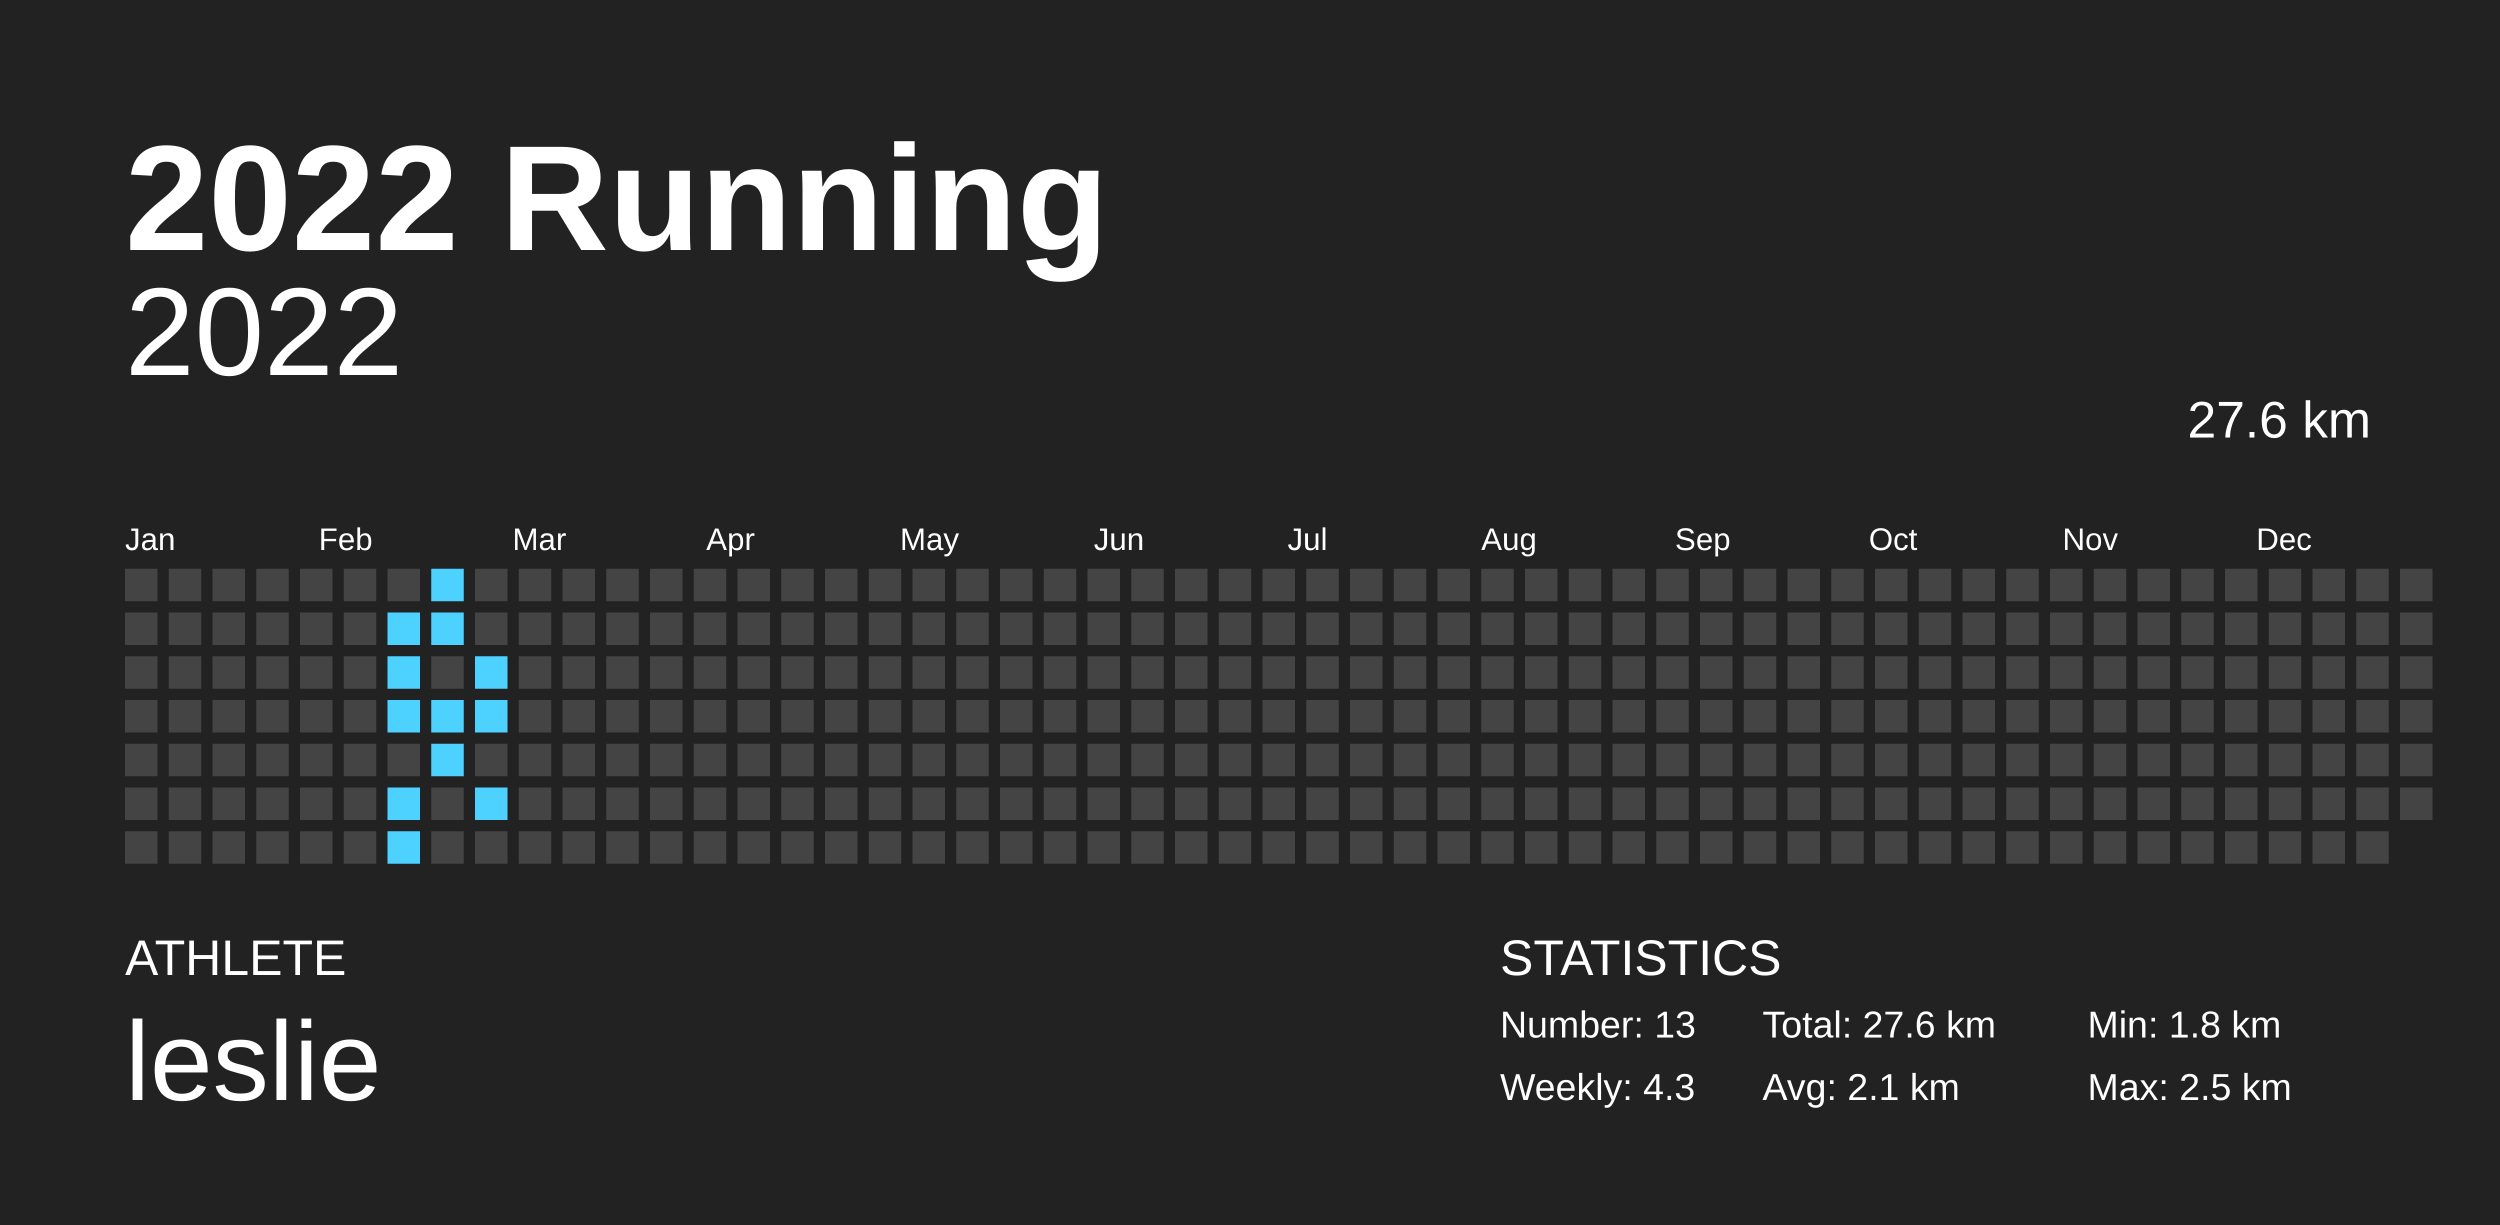
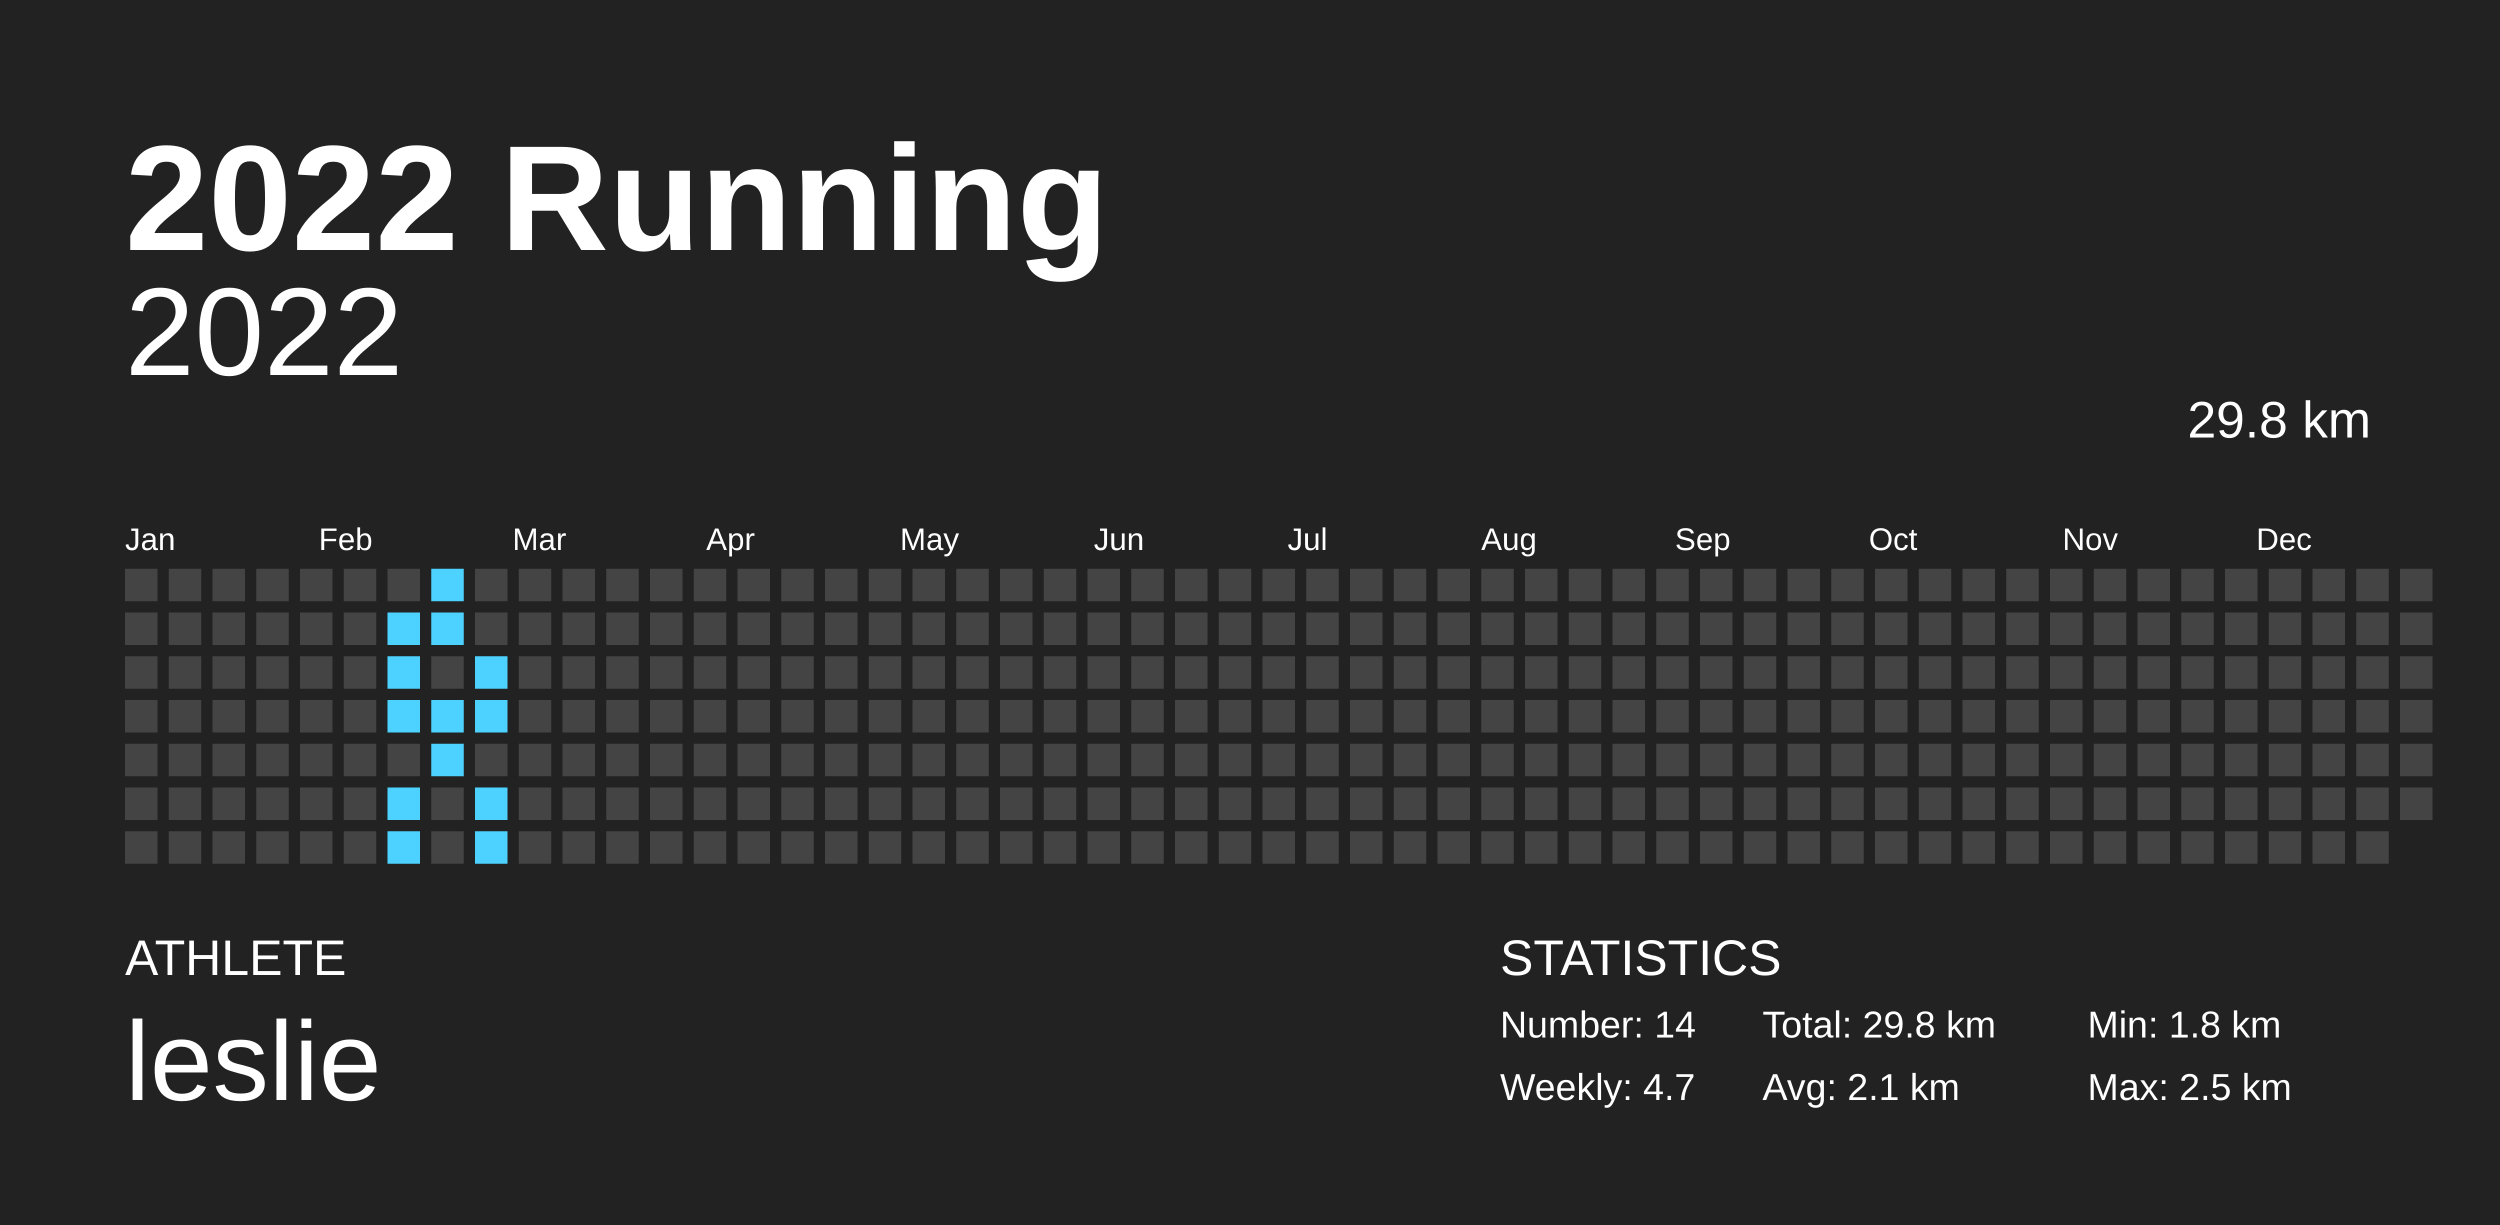
<svg xmlns="http://www.w3.org/2000/svg" baseProfile="full" height="98mm" version="1.1" viewBox="0,0,200,98" width="200mm">
  <defs />
  <rect fill="#222222" height="98" width="200" x="0" y="0" />
  <text fill="#FFFFFF" style="font-size:12px; font-family:Arial; font-weight:bold;" x="10" y="20">2022 Running</text>
  <text fill="#FFFFFF" style="font-size:4px; font-family:Arial" x="10" y="78">ATHLETE</text>
  <text fill="#FFFFFF" style="font-size:9px; font-family:Arial" x="10" y="88">leslie</text>
  <text fill="#FFFFFF" style="font-size:4px; font-family:Arial" x="120" y="78">STATISTICS</text>
-   <text fill="#FFFFFF" style="font-size:3px; font-family:Arial" x="120" y="83">Number: 13</text>
-   <text fill="#FFFFFF" style="font-size:3px; font-family:Arial" x="120" y="88">Weekly: 4.3</text>
-   <text fill="#FFFFFF" style="font-size:3px; font-family:Arial" x="141" y="83">Total: 27.6 km</text>
+   <text fill="#FFFFFF" style="font-size:3px; font-family:Arial" x="120" y="83">Number: 14</text>
+   <text fill="#FFFFFF" style="font-size:3px; font-family:Arial" x="120" y="88">Weekly: 4.7</text>
+   <text fill="#FFFFFF" style="font-size:3px; font-family:Arial" x="141" y="83">Total: 29.8 km</text>
  <text fill="#FFFFFF" style="font-size:3px; font-family:Arial" x="141" y="88">Avg: 2.1 km</text>
  <text fill="#FFFFFF" style="font-size:3px; font-family:Arial" x="167" y="83">Min: 1.8 km</text>
  <text fill="#FFFFFF" style="font-size:3px; font-family:Arial" x="167" y="88">Max: 2.5 km</text>
  <text alignment-baseline="hanging" fill="#FFFFFF" style="font-size:10.0px; font-family:Arial;" x="10" y="30">2022</text>
-   <text alignment-baseline="hanging" fill="#FFFFFF" style="font-size:4.125px; font-family:Arial;" x="175" y="35">27.6 km</text>
+   <text alignment-baseline="hanging" fill="#FFFFFF" style="font-size:4.125px; font-family:Arial;" x="175" y="35">29.8 km</text>
  <text fill="#FFFFFF" style="font-size:2.5px; font-family:Arial" x="10.0" y="44">Jan</text>
  <text fill="#FFFFFF" style="font-size:2.5px; font-family:Arial" x="25.5" y="44">Feb</text>
  <text fill="#FFFFFF" style="font-size:2.5px; font-family:Arial" x="41.0" y="44">Mar</text>
  <text fill="#FFFFFF" style="font-size:2.5px; font-family:Arial" x="56.5" y="44">Apr</text>
  <text fill="#FFFFFF" style="font-size:2.5px; font-family:Arial" x="72.0" y="44">May</text>
  <text fill="#FFFFFF" style="font-size:2.5px; font-family:Arial" x="87.5" y="44">Jun</text>
  <text fill="#FFFFFF" style="font-size:2.5px; font-family:Arial" x="103.0" y="44">Jul</text>
  <text fill="#FFFFFF" style="font-size:2.5px; font-family:Arial" x="118.5" y="44">Aug</text>
  <text fill="#FFFFFF" style="font-size:2.5px; font-family:Arial" x="134.0" y="44">Sep</text>
  <text fill="#FFFFFF" style="font-size:2.5px; font-family:Arial" x="149.5" y="44">Oct</text>
  <text fill="#FFFFFF" style="font-size:2.5px; font-family:Arial" x="165.0" y="44">Nov</text>
  <text fill="#FFFFFF" style="font-size:2.5px; font-family:Arial" x="180.5" y="44">Dec</text>
  <rect fill="#444444" height="2.6" width="2.6" x="10.0" y="45.5" />
  <rect fill="#444444" height="2.6" width="2.6" x="10.0" y="49.0" />
  <rect fill="#444444" height="2.6" width="2.6" x="10.0" y="52.5" />
  <rect fill="#444444" height="2.6" width="2.6" x="10.0" y="56.0" />
  <rect fill="#444444" height="2.6" width="2.6" x="10.0" y="59.5" />
  <rect fill="#444444" height="2.6" width="2.6" x="10.0" y="63.0" />
  <rect fill="#444444" height="2.6" width="2.6" x="10.0" y="66.5" />
  <rect fill="#444444" height="2.6" width="2.6" x="13.5" y="45.5" />
  <rect fill="#444444" height="2.6" width="2.6" x="13.5" y="49.0" />
  <rect fill="#444444" height="2.6" width="2.6" x="13.5" y="52.5" />
  <rect fill="#444444" height="2.6" width="2.6" x="13.5" y="56.0" />
  <rect fill="#444444" height="2.6" width="2.6" x="13.5" y="59.5" />
  <rect fill="#444444" height="2.6" width="2.6" x="13.5" y="63.0" />
  <rect fill="#444444" height="2.6" width="2.6" x="13.5" y="66.5" />
  <rect fill="#444444" height="2.6" width="2.6" x="17.0" y="45.5" />
  <rect fill="#444444" height="2.6" width="2.6" x="17.0" y="49.0" />
  <rect fill="#444444" height="2.6" width="2.6" x="17.0" y="52.5" />
  <rect fill="#444444" height="2.6" width="2.6" x="17.0" y="56.0" />
  <rect fill="#444444" height="2.6" width="2.6" x="17.0" y="59.5" />
  <rect fill="#444444" height="2.6" width="2.6" x="17.0" y="63.0" />
  <rect fill="#444444" height="2.6" width="2.6" x="17.0" y="66.5" />
  <rect fill="#444444" height="2.6" width="2.6" x="20.5" y="45.5" />
  <rect fill="#444444" height="2.6" width="2.6" x="20.5" y="49.0" />
  <rect fill="#444444" height="2.6" width="2.6" x="20.5" y="52.5" />
  <rect fill="#444444" height="2.6" width="2.6" x="20.5" y="56.0" />
  <rect fill="#444444" height="2.6" width="2.6" x="20.5" y="59.5" />
  <rect fill="#444444" height="2.6" width="2.6" x="20.5" y="63.0" />
  <rect fill="#444444" height="2.6" width="2.6" x="20.5" y="66.5" />
  <rect fill="#444444" height="2.6" width="2.6" x="24.0" y="45.5" />
  <rect fill="#444444" height="2.6" width="2.6" x="24.0" y="49.0" />
  <rect fill="#444444" height="2.6" width="2.6" x="24.0" y="52.5" />
  <rect fill="#444444" height="2.6" width="2.6" x="24.0" y="56.0" />
  <rect fill="#444444" height="2.6" width="2.6" x="24.0" y="59.5" />
  <rect fill="#444444" height="2.6" width="2.6" x="24.0" y="63.0" />
  <rect fill="#444444" height="2.6" width="2.6" x="24.0" y="66.5" />
  <rect fill="#444444" height="2.6" width="2.6" x="27.5" y="45.5" />
  <rect fill="#444444" height="2.6" width="2.6" x="27.5" y="49.0" />
  <rect fill="#444444" height="2.6" width="2.6" x="27.5" y="52.5" />
  <rect fill="#444444" height="2.6" width="2.6" x="27.5" y="56.0" />
  <rect fill="#444444" height="2.6" width="2.6" x="27.5" y="59.5" />
  <rect fill="#444444" height="2.6" width="2.6" x="27.5" y="63.0" />
  <rect fill="#444444" height="2.6" width="2.6" x="27.5" y="66.5" />
  <rect fill="#444444" height="2.6" width="2.6" x="31.0" y="45.5" />
  <rect fill="#4dd2ff" height="2.6" width="2.6" x="31.0" y="49.0" />
  <rect fill="#4dd2ff" height="2.6" width="2.6" x="31.0" y="52.5" />
  <rect fill="#4dd2ff" height="2.6" width="2.6" x="31.0" y="56.0" />
  <rect fill="#444444" height="2.6" width="2.6" x="31.0" y="59.5" />
  <rect fill="#4dd2ff" height="2.6" width="2.6" x="31.0" y="63.0" />
  <rect fill="#4dd2ff" height="2.6" width="2.6" x="31.0" y="66.5" />
  <rect fill="#4dd2ff" height="2.6" width="2.6" x="34.5" y="45.5" />
  <rect fill="#4dd2ff" height="2.6" width="2.6" x="34.5" y="49.0" />
  <rect fill="#444444" height="2.6" width="2.6" x="34.5" y="52.5" />
  <rect fill="#4dd2ff" height="2.6" width="2.6" x="34.5" y="56.0" />
  <rect fill="#4dd2ff" height="2.6" width="2.6" x="34.5" y="59.5" />
  <rect fill="#444444" height="2.6" width="2.6" x="34.5" y="63.0" />
  <rect fill="#444444" height="2.6" width="2.6" x="34.5" y="66.5" />
  <rect fill="#444444" height="2.6" width="2.6" x="38.0" y="45.5" />
  <rect fill="#444444" height="2.6" width="2.6" x="38.0" y="49.0" />
  <rect fill="#4dd2ff" height="2.6" width="2.6" x="38.0" y="52.5" />
  <rect fill="#4dd2ff" height="2.6" width="2.6" x="38.0" y="56.0" />
  <rect fill="#444444" height="2.6" width="2.6" x="38.0" y="59.5" />
  <rect fill="#4dd2ff" height="2.6" width="2.6" x="38.0" y="63.0" />
-   <rect fill="#444444" height="2.6" width="2.6" x="38.0" y="66.5" />
+   <rect fill="#4dd2ff" height="2.6" width="2.6" x="38.0" y="66.5" />
  <rect fill="#444444" height="2.6" width="2.6" x="41.5" y="45.5" />
  <rect fill="#444444" height="2.6" width="2.6" x="41.5" y="49.0" />
  <rect fill="#444444" height="2.6" width="2.6" x="41.5" y="52.5" />
  <rect fill="#444444" height="2.6" width="2.6" x="41.5" y="56.0" />
  <rect fill="#444444" height="2.6" width="2.6" x="41.5" y="59.5" />
  <rect fill="#444444" height="2.6" width="2.6" x="41.5" y="63.0" />
  <rect fill="#444444" height="2.6" width="2.6" x="41.5" y="66.5" />
  <rect fill="#444444" height="2.6" width="2.6" x="45.0" y="45.5" />
  <rect fill="#444444" height="2.6" width="2.6" x="45.0" y="49.0" />
  <rect fill="#444444" height="2.6" width="2.6" x="45.0" y="52.5" />
  <rect fill="#444444" height="2.6" width="2.6" x="45.0" y="56.0" />
  <rect fill="#444444" height="2.6" width="2.6" x="45.0" y="59.5" />
  <rect fill="#444444" height="2.6" width="2.6" x="45.0" y="63.0" />
  <rect fill="#444444" height="2.6" width="2.6" x="45.0" y="66.5" />
  <rect fill="#444444" height="2.6" width="2.6" x="48.5" y="45.5" />
  <rect fill="#444444" height="2.6" width="2.6" x="48.5" y="49.0" />
  <rect fill="#444444" height="2.6" width="2.6" x="48.5" y="52.5" />
  <rect fill="#444444" height="2.6" width="2.6" x="48.5" y="56.0" />
  <rect fill="#444444" height="2.6" width="2.6" x="48.5" y="59.5" />
  <rect fill="#444444" height="2.6" width="2.6" x="48.5" y="63.0" />
  <rect fill="#444444" height="2.6" width="2.6" x="48.5" y="66.5" />
  <rect fill="#444444" height="2.6" width="2.6" x="52.0" y="45.5" />
  <rect fill="#444444" height="2.6" width="2.6" x="52.0" y="49.0" />
  <rect fill="#444444" height="2.6" width="2.6" x="52.0" y="52.5" />
  <rect fill="#444444" height="2.6" width="2.6" x="52.0" y="56.0" />
  <rect fill="#444444" height="2.6" width="2.6" x="52.0" y="59.5" />
  <rect fill="#444444" height="2.6" width="2.6" x="52.0" y="63.0" />
  <rect fill="#444444" height="2.6" width="2.6" x="52.0" y="66.5" />
  <rect fill="#444444" height="2.6" width="2.6" x="55.5" y="45.5" />
  <rect fill="#444444" height="2.6" width="2.6" x="55.5" y="49.0" />
  <rect fill="#444444" height="2.6" width="2.6" x="55.5" y="52.5" />
  <rect fill="#444444" height="2.6" width="2.6" x="55.5" y="56.0" />
  <rect fill="#444444" height="2.6" width="2.6" x="55.5" y="59.5" />
  <rect fill="#444444" height="2.6" width="2.6" x="55.5" y="63.0" />
  <rect fill="#444444" height="2.6" width="2.6" x="55.5" y="66.5" />
  <rect fill="#444444" height="2.6" width="2.6" x="59.0" y="45.5" />
  <rect fill="#444444" height="2.6" width="2.6" x="59.0" y="49.0" />
  <rect fill="#444444" height="2.6" width="2.6" x="59.0" y="52.5" />
  <rect fill="#444444" height="2.6" width="2.6" x="59.0" y="56.0" />
  <rect fill="#444444" height="2.6" width="2.6" x="59.0" y="59.5" />
  <rect fill="#444444" height="2.6" width="2.6" x="59.0" y="63.0" />
  <rect fill="#444444" height="2.6" width="2.6" x="59.0" y="66.5" />
  <rect fill="#444444" height="2.6" width="2.6" x="62.5" y="45.5" />
  <rect fill="#444444" height="2.6" width="2.6" x="62.5" y="49.0" />
  <rect fill="#444444" height="2.6" width="2.6" x="62.5" y="52.5" />
  <rect fill="#444444" height="2.6" width="2.6" x="62.5" y="56.0" />
  <rect fill="#444444" height="2.6" width="2.6" x="62.5" y="59.5" />
  <rect fill="#444444" height="2.6" width="2.6" x="62.5" y="63.0" />
  <rect fill="#444444" height="2.6" width="2.6" x="62.5" y="66.5" />
  <rect fill="#444444" height="2.6" width="2.6" x="66.0" y="45.5" />
  <rect fill="#444444" height="2.6" width="2.6" x="66.0" y="49.0" />
  <rect fill="#444444" height="2.6" width="2.6" x="66.0" y="52.5" />
  <rect fill="#444444" height="2.6" width="2.6" x="66.0" y="56.0" />
  <rect fill="#444444" height="2.6" width="2.6" x="66.0" y="59.5" />
  <rect fill="#444444" height="2.6" width="2.6" x="66.0" y="63.0" />
  <rect fill="#444444" height="2.6" width="2.6" x="66.0" y="66.5" />
  <rect fill="#444444" height="2.6" width="2.6" x="69.5" y="45.5" />
  <rect fill="#444444" height="2.6" width="2.6" x="69.5" y="49.0" />
  <rect fill="#444444" height="2.6" width="2.6" x="69.5" y="52.5" />
  <rect fill="#444444" height="2.6" width="2.6" x="69.5" y="56.0" />
  <rect fill="#444444" height="2.6" width="2.6" x="69.5" y="59.5" />
  <rect fill="#444444" height="2.6" width="2.6" x="69.5" y="63.0" />
  <rect fill="#444444" height="2.6" width="2.6" x="69.5" y="66.5" />
  <rect fill="#444444" height="2.6" width="2.6" x="73.0" y="45.5" />
  <rect fill="#444444" height="2.6" width="2.6" x="73.0" y="49.0" />
  <rect fill="#444444" height="2.6" width="2.6" x="73.0" y="52.5" />
  <rect fill="#444444" height="2.6" width="2.6" x="73.0" y="56.0" />
  <rect fill="#444444" height="2.6" width="2.6" x="73.0" y="59.5" />
  <rect fill="#444444" height="2.6" width="2.6" x="73.0" y="63.0" />
  <rect fill="#444444" height="2.6" width="2.6" x="73.0" y="66.5" />
  <rect fill="#444444" height="2.6" width="2.6" x="76.5" y="45.5" />
  <rect fill="#444444" height="2.6" width="2.6" x="76.5" y="49.0" />
  <rect fill="#444444" height="2.6" width="2.6" x="76.5" y="52.5" />
  <rect fill="#444444" height="2.6" width="2.6" x="76.5" y="56.0" />
  <rect fill="#444444" height="2.6" width="2.6" x="76.5" y="59.5" />
  <rect fill="#444444" height="2.6" width="2.6" x="76.5" y="63.0" />
  <rect fill="#444444" height="2.6" width="2.6" x="76.5" y="66.5" />
  <rect fill="#444444" height="2.6" width="2.6" x="80.0" y="45.5" />
  <rect fill="#444444" height="2.6" width="2.6" x="80.0" y="49.0" />
  <rect fill="#444444" height="2.6" width="2.6" x="80.0" y="52.5" />
  <rect fill="#444444" height="2.6" width="2.6" x="80.0" y="56.0" />
  <rect fill="#444444" height="2.6" width="2.6" x="80.0" y="59.5" />
  <rect fill="#444444" height="2.6" width="2.6" x="80.0" y="63.0" />
  <rect fill="#444444" height="2.6" width="2.6" x="80.0" y="66.5" />
  <rect fill="#444444" height="2.6" width="2.6" x="83.5" y="45.5" />
  <rect fill="#444444" height="2.6" width="2.6" x="83.5" y="49.0" />
  <rect fill="#444444" height="2.6" width="2.6" x="83.5" y="52.5" />
  <rect fill="#444444" height="2.6" width="2.6" x="83.5" y="56.0" />
  <rect fill="#444444" height="2.6" width="2.6" x="83.5" y="59.5" />
  <rect fill="#444444" height="2.6" width="2.6" x="83.5" y="63.0" />
  <rect fill="#444444" height="2.6" width="2.6" x="83.5" y="66.5" />
  <rect fill="#444444" height="2.6" width="2.6" x="87.0" y="45.5" />
  <rect fill="#444444" height="2.6" width="2.6" x="87.0" y="49.0" />
  <rect fill="#444444" height="2.6" width="2.6" x="87.0" y="52.5" />
  <rect fill="#444444" height="2.6" width="2.6" x="87.0" y="56.0" />
  <rect fill="#444444" height="2.6" width="2.6" x="87.0" y="59.5" />
  <rect fill="#444444" height="2.6" width="2.6" x="87.0" y="63.0" />
  <rect fill="#444444" height="2.6" width="2.6" x="87.0" y="66.5" />
  <rect fill="#444444" height="2.6" width="2.6" x="90.5" y="45.5" />
  <rect fill="#444444" height="2.6" width="2.6" x="90.5" y="49.0" />
  <rect fill="#444444" height="2.6" width="2.6" x="90.5" y="52.5" />
  <rect fill="#444444" height="2.6" width="2.6" x="90.5" y="56.0" />
  <rect fill="#444444" height="2.6" width="2.6" x="90.5" y="59.5" />
  <rect fill="#444444" height="2.6" width="2.6" x="90.5" y="63.0" />
  <rect fill="#444444" height="2.6" width="2.6" x="90.5" y="66.5" />
  <rect fill="#444444" height="2.6" width="2.6" x="94.0" y="45.5" />
  <rect fill="#444444" height="2.6" width="2.6" x="94.0" y="49.0" />
  <rect fill="#444444" height="2.6" width="2.6" x="94.0" y="52.5" />
  <rect fill="#444444" height="2.6" width="2.6" x="94.0" y="56.0" />
  <rect fill="#444444" height="2.6" width="2.6" x="94.0" y="59.5" />
  <rect fill="#444444" height="2.6" width="2.6" x="94.0" y="63.0" />
  <rect fill="#444444" height="2.6" width="2.6" x="94.0" y="66.5" />
  <rect fill="#444444" height="2.6" width="2.6" x="97.5" y="45.5" />
  <rect fill="#444444" height="2.6" width="2.6" x="97.5" y="49.0" />
  <rect fill="#444444" height="2.6" width="2.6" x="97.5" y="52.5" />
  <rect fill="#444444" height="2.6" width="2.6" x="97.5" y="56.0" />
  <rect fill="#444444" height="2.6" width="2.6" x="97.5" y="59.5" />
  <rect fill="#444444" height="2.6" width="2.6" x="97.5" y="63.0" />
  <rect fill="#444444" height="2.6" width="2.6" x="97.5" y="66.5" />
  <rect fill="#444444" height="2.6" width="2.6" x="101.0" y="45.5" />
  <rect fill="#444444" height="2.6" width="2.6" x="101.0" y="49.0" />
  <rect fill="#444444" height="2.6" width="2.6" x="101.0" y="52.5" />
  <rect fill="#444444" height="2.6" width="2.6" x="101.0" y="56.0" />
  <rect fill="#444444" height="2.6" width="2.6" x="101.0" y="59.5" />
  <rect fill="#444444" height="2.6" width="2.6" x="101.0" y="63.0" />
  <rect fill="#444444" height="2.6" width="2.6" x="101.0" y="66.5" />
  <rect fill="#444444" height="2.6" width="2.6" x="104.5" y="45.5" />
  <rect fill="#444444" height="2.6" width="2.6" x="104.5" y="49.0" />
  <rect fill="#444444" height="2.6" width="2.6" x="104.5" y="52.5" />
  <rect fill="#444444" height="2.6" width="2.6" x="104.5" y="56.0" />
  <rect fill="#444444" height="2.6" width="2.6" x="104.5" y="59.5" />
  <rect fill="#444444" height="2.6" width="2.6" x="104.5" y="63.0" />
  <rect fill="#444444" height="2.6" width="2.6" x="104.5" y="66.5" />
  <rect fill="#444444" height="2.6" width="2.6" x="108.0" y="45.5" />
  <rect fill="#444444" height="2.6" width="2.6" x="108.0" y="49.0" />
  <rect fill="#444444" height="2.6" width="2.6" x="108.0" y="52.5" />
  <rect fill="#444444" height="2.6" width="2.6" x="108.0" y="56.0" />
  <rect fill="#444444" height="2.6" width="2.6" x="108.0" y="59.5" />
  <rect fill="#444444" height="2.6" width="2.6" x="108.0" y="63.0" />
  <rect fill="#444444" height="2.6" width="2.6" x="108.0" y="66.5" />
  <rect fill="#444444" height="2.6" width="2.6" x="111.5" y="45.5" />
  <rect fill="#444444" height="2.6" width="2.6" x="111.5" y="49.0" />
  <rect fill="#444444" height="2.6" width="2.6" x="111.5" y="52.5" />
  <rect fill="#444444" height="2.6" width="2.6" x="111.5" y="56.0" />
  <rect fill="#444444" height="2.6" width="2.6" x="111.5" y="59.5" />
  <rect fill="#444444" height="2.6" width="2.6" x="111.5" y="63.0" />
  <rect fill="#444444" height="2.6" width="2.6" x="111.5" y="66.5" />
  <rect fill="#444444" height="2.6" width="2.6" x="115.0" y="45.5" />
  <rect fill="#444444" height="2.6" width="2.6" x="115.0" y="49.0" />
  <rect fill="#444444" height="2.6" width="2.6" x="115.0" y="52.5" />
  <rect fill="#444444" height="2.6" width="2.6" x="115.0" y="56.0" />
  <rect fill="#444444" height="2.6" width="2.6" x="115.0" y="59.5" />
  <rect fill="#444444" height="2.6" width="2.6" x="115.0" y="63.0" />
  <rect fill="#444444" height="2.6" width="2.6" x="115.0" y="66.5" />
  <rect fill="#444444" height="2.6" width="2.6" x="118.5" y="45.5" />
  <rect fill="#444444" height="2.6" width="2.6" x="118.5" y="49.0" />
  <rect fill="#444444" height="2.6" width="2.6" x="118.5" y="52.5" />
  <rect fill="#444444" height="2.6" width="2.6" x="118.5" y="56.0" />
  <rect fill="#444444" height="2.6" width="2.6" x="118.5" y="59.5" />
  <rect fill="#444444" height="2.6" width="2.6" x="118.5" y="63.0" />
  <rect fill="#444444" height="2.6" width="2.6" x="118.5" y="66.5" />
  <rect fill="#444444" height="2.6" width="2.6" x="122.0" y="45.5" />
  <rect fill="#444444" height="2.6" width="2.6" x="122.0" y="49.0" />
  <rect fill="#444444" height="2.6" width="2.6" x="122.0" y="52.5" />
  <rect fill="#444444" height="2.6" width="2.6" x="122.0" y="56.0" />
  <rect fill="#444444" height="2.6" width="2.6" x="122.0" y="59.5" />
  <rect fill="#444444" height="2.6" width="2.6" x="122.0" y="63.0" />
  <rect fill="#444444" height="2.6" width="2.6" x="122.0" y="66.5" />
  <rect fill="#444444" height="2.6" width="2.6" x="125.5" y="45.5" />
  <rect fill="#444444" height="2.6" width="2.6" x="125.5" y="49.0" />
  <rect fill="#444444" height="2.6" width="2.6" x="125.5" y="52.5" />
  <rect fill="#444444" height="2.6" width="2.6" x="125.5" y="56.0" />
  <rect fill="#444444" height="2.6" width="2.6" x="125.5" y="59.5" />
  <rect fill="#444444" height="2.6" width="2.6" x="125.5" y="63.0" />
  <rect fill="#444444" height="2.6" width="2.6" x="125.5" y="66.5" />
  <rect fill="#444444" height="2.6" width="2.6" x="129.0" y="45.5" />
  <rect fill="#444444" height="2.6" width="2.6" x="129.0" y="49.0" />
  <rect fill="#444444" height="2.6" width="2.6" x="129.0" y="52.5" />
  <rect fill="#444444" height="2.6" width="2.6" x="129.0" y="56.0" />
  <rect fill="#444444" height="2.6" width="2.6" x="129.0" y="59.5" />
  <rect fill="#444444" height="2.6" width="2.6" x="129.0" y="63.0" />
  <rect fill="#444444" height="2.6" width="2.6" x="129.0" y="66.5" />
  <rect fill="#444444" height="2.6" width="2.6" x="132.5" y="45.5" />
  <rect fill="#444444" height="2.6" width="2.6" x="132.5" y="49.0" />
  <rect fill="#444444" height="2.6" width="2.6" x="132.5" y="52.5" />
  <rect fill="#444444" height="2.6" width="2.6" x="132.5" y="56.0" />
  <rect fill="#444444" height="2.6" width="2.6" x="132.5" y="59.5" />
  <rect fill="#444444" height="2.6" width="2.6" x="132.5" y="63.0" />
  <rect fill="#444444" height="2.6" width="2.6" x="132.5" y="66.5" />
  <rect fill="#444444" height="2.6" width="2.6" x="136.0" y="45.5" />
  <rect fill="#444444" height="2.6" width="2.6" x="136.0" y="49.0" />
  <rect fill="#444444" height="2.6" width="2.6" x="136.0" y="52.5" />
  <rect fill="#444444" height="2.6" width="2.6" x="136.0" y="56.0" />
  <rect fill="#444444" height="2.6" width="2.6" x="136.0" y="59.5" />
  <rect fill="#444444" height="2.6" width="2.6" x="136.0" y="63.0" />
  <rect fill="#444444" height="2.6" width="2.6" x="136.0" y="66.5" />
  <rect fill="#444444" height="2.6" width="2.6" x="139.5" y="45.5" />
  <rect fill="#444444" height="2.6" width="2.6" x="139.5" y="49.0" />
  <rect fill="#444444" height="2.6" width="2.6" x="139.5" y="52.5" />
  <rect fill="#444444" height="2.6" width="2.6" x="139.5" y="56.0" />
  <rect fill="#444444" height="2.6" width="2.6" x="139.5" y="59.5" />
  <rect fill="#444444" height="2.6" width="2.6" x="139.5" y="63.0" />
  <rect fill="#444444" height="2.6" width="2.6" x="139.5" y="66.5" />
  <rect fill="#444444" height="2.6" width="2.6" x="143.0" y="45.5" />
  <rect fill="#444444" height="2.6" width="2.6" x="143.0" y="49.0" />
  <rect fill="#444444" height="2.6" width="2.6" x="143.0" y="52.5" />
  <rect fill="#444444" height="2.6" width="2.6" x="143.0" y="56.0" />
  <rect fill="#444444" height="2.6" width="2.6" x="143.0" y="59.5" />
  <rect fill="#444444" height="2.6" width="2.6" x="143.0" y="63.0" />
  <rect fill="#444444" height="2.6" width="2.6" x="143.0" y="66.5" />
  <rect fill="#444444" height="2.6" width="2.6" x="146.5" y="45.5" />
  <rect fill="#444444" height="2.6" width="2.6" x="146.5" y="49.0" />
  <rect fill="#444444" height="2.6" width="2.6" x="146.5" y="52.5" />
  <rect fill="#444444" height="2.6" width="2.6" x="146.5" y="56.0" />
  <rect fill="#444444" height="2.6" width="2.6" x="146.5" y="59.5" />
  <rect fill="#444444" height="2.6" width="2.6" x="146.5" y="63.0" />
  <rect fill="#444444" height="2.6" width="2.6" x="146.5" y="66.5" />
  <rect fill="#444444" height="2.6" width="2.6" x="150.0" y="45.5" />
  <rect fill="#444444" height="2.6" width="2.6" x="150.0" y="49.0" />
  <rect fill="#444444" height="2.6" width="2.6" x="150.0" y="52.5" />
  <rect fill="#444444" height="2.6" width="2.6" x="150.0" y="56.0" />
  <rect fill="#444444" height="2.6" width="2.6" x="150.0" y="59.5" />
  <rect fill="#444444" height="2.6" width="2.6" x="150.0" y="63.0" />
  <rect fill="#444444" height="2.6" width="2.6" x="150.0" y="66.5" />
  <rect fill="#444444" height="2.6" width="2.6" x="153.5" y="45.5" />
  <rect fill="#444444" height="2.6" width="2.6" x="153.5" y="49.0" />
  <rect fill="#444444" height="2.6" width="2.6" x="153.5" y="52.5" />
  <rect fill="#444444" height="2.6" width="2.6" x="153.5" y="56.0" />
  <rect fill="#444444" height="2.6" width="2.6" x="153.5" y="59.5" />
  <rect fill="#444444" height="2.6" width="2.6" x="153.5" y="63.0" />
  <rect fill="#444444" height="2.6" width="2.6" x="153.5" y="66.5" />
  <rect fill="#444444" height="2.6" width="2.6" x="157.0" y="45.5" />
  <rect fill="#444444" height="2.6" width="2.6" x="157.0" y="49.0" />
  <rect fill="#444444" height="2.6" width="2.6" x="157.0" y="52.5" />
  <rect fill="#444444" height="2.6" width="2.6" x="157.0" y="56.0" />
  <rect fill="#444444" height="2.6" width="2.6" x="157.0" y="59.5" />
  <rect fill="#444444" height="2.6" width="2.6" x="157.0" y="63.0" />
  <rect fill="#444444" height="2.6" width="2.6" x="157.0" y="66.5" />
  <rect fill="#444444" height="2.6" width="2.6" x="160.5" y="45.5" />
  <rect fill="#444444" height="2.6" width="2.6" x="160.5" y="49.0" />
  <rect fill="#444444" height="2.6" width="2.6" x="160.5" y="52.5" />
  <rect fill="#444444" height="2.6" width="2.6" x="160.5" y="56.0" />
  <rect fill="#444444" height="2.6" width="2.6" x="160.5" y="59.5" />
  <rect fill="#444444" height="2.6" width="2.6" x="160.5" y="63.0" />
  <rect fill="#444444" height="2.6" width="2.6" x="160.5" y="66.5" />
  <rect fill="#444444" height="2.6" width="2.6" x="164.0" y="45.5" />
  <rect fill="#444444" height="2.6" width="2.6" x="164.0" y="49.0" />
  <rect fill="#444444" height="2.6" width="2.6" x="164.0" y="52.5" />
  <rect fill="#444444" height="2.6" width="2.6" x="164.0" y="56.0" />
  <rect fill="#444444" height="2.6" width="2.6" x="164.0" y="59.5" />
  <rect fill="#444444" height="2.6" width="2.6" x="164.0" y="63.0" />
  <rect fill="#444444" height="2.6" width="2.6" x="164.0" y="66.5" />
  <rect fill="#444444" height="2.6" width="2.6" x="167.5" y="45.5" />
  <rect fill="#444444" height="2.6" width="2.6" x="167.5" y="49.0" />
  <rect fill="#444444" height="2.6" width="2.6" x="167.5" y="52.5" />
  <rect fill="#444444" height="2.6" width="2.6" x="167.5" y="56.0" />
  <rect fill="#444444" height="2.6" width="2.6" x="167.5" y="59.5" />
  <rect fill="#444444" height="2.6" width="2.6" x="167.5" y="63.0" />
  <rect fill="#444444" height="2.6" width="2.6" x="167.5" y="66.5" />
  <rect fill="#444444" height="2.6" width="2.6" x="171.0" y="45.5" />
  <rect fill="#444444" height="2.6" width="2.6" x="171.0" y="49.0" />
  <rect fill="#444444" height="2.6" width="2.6" x="171.0" y="52.5" />
  <rect fill="#444444" height="2.6" width="2.6" x="171.0" y="56.0" />
  <rect fill="#444444" height="2.6" width="2.6" x="171.0" y="59.5" />
  <rect fill="#444444" height="2.6" width="2.6" x="171.0" y="63.0" />
  <rect fill="#444444" height="2.6" width="2.6" x="171.0" y="66.5" />
  <rect fill="#444444" height="2.6" width="2.6" x="174.5" y="45.5" />
  <rect fill="#444444" height="2.6" width="2.6" x="174.5" y="49.0" />
  <rect fill="#444444" height="2.6" width="2.6" x="174.5" y="52.5" />
  <rect fill="#444444" height="2.6" width="2.6" x="174.5" y="56.0" />
  <rect fill="#444444" height="2.6" width="2.6" x="174.5" y="59.5" />
  <rect fill="#444444" height="2.6" width="2.6" x="174.5" y="63.0" />
  <rect fill="#444444" height="2.6" width="2.6" x="174.5" y="66.5" />
  <rect fill="#444444" height="2.6" width="2.6" x="178.0" y="45.5" />
  <rect fill="#444444" height="2.6" width="2.6" x="178.0" y="49.0" />
  <rect fill="#444444" height="2.6" width="2.6" x="178.0" y="52.5" />
  <rect fill="#444444" height="2.6" width="2.6" x="178.0" y="56.0" />
  <rect fill="#444444" height="2.6" width="2.6" x="178.0" y="59.5" />
  <rect fill="#444444" height="2.6" width="2.6" x="178.0" y="63.0" />
  <rect fill="#444444" height="2.6" width="2.6" x="178.0" y="66.5" />
  <rect fill="#444444" height="2.6" width="2.6" x="181.5" y="45.5" />
  <rect fill="#444444" height="2.6" width="2.6" x="181.5" y="49.0" />
  <rect fill="#444444" height="2.6" width="2.6" x="181.5" y="52.5" />
  <rect fill="#444444" height="2.6" width="2.6" x="181.5" y="56.0" />
  <rect fill="#444444" height="2.6" width="2.6" x="181.5" y="59.5" />
  <rect fill="#444444" height="2.6" width="2.6" x="181.5" y="63.0" />
  <rect fill="#444444" height="2.6" width="2.6" x="181.5" y="66.5" />
  <rect fill="#444444" height="2.6" width="2.6" x="185.0" y="45.5" />
  <rect fill="#444444" height="2.6" width="2.6" x="185.0" y="49.0" />
  <rect fill="#444444" height="2.6" width="2.6" x="185.0" y="52.5" />
  <rect fill="#444444" height="2.6" width="2.6" x="185.0" y="56.0" />
  <rect fill="#444444" height="2.6" width="2.6" x="185.0" y="59.5" />
  <rect fill="#444444" height="2.6" width="2.6" x="185.0" y="63.0" />
  <rect fill="#444444" height="2.6" width="2.6" x="185.0" y="66.5" />
  <rect fill="#444444" height="2.6" width="2.6" x="188.5" y="45.5" />
  <rect fill="#444444" height="2.6" width="2.6" x="188.5" y="49.0" />
  <rect fill="#444444" height="2.6" width="2.6" x="188.5" y="52.5" />
  <rect fill="#444444" height="2.6" width="2.6" x="188.5" y="56.0" />
  <rect fill="#444444" height="2.6" width="2.6" x="188.5" y="59.5" />
  <rect fill="#444444" height="2.6" width="2.6" x="188.5" y="63.0" />
  <rect fill="#444444" height="2.6" width="2.6" x="188.5" y="66.5" />
  <rect fill="#444444" height="2.6" width="2.6" x="192.0" y="45.5" />
  <rect fill="#444444" height="2.6" width="2.6" x="192.0" y="49.0" />
  <rect fill="#444444" height="2.6" width="2.6" x="192.0" y="52.5" />
  <rect fill="#444444" height="2.6" width="2.6" x="192.0" y="56.0" />
  <rect fill="#444444" height="2.6" width="2.6" x="192.0" y="59.5" />
  <rect fill="#444444" height="2.6" width="2.6" x="192.0" y="63.0" />
</svg>
